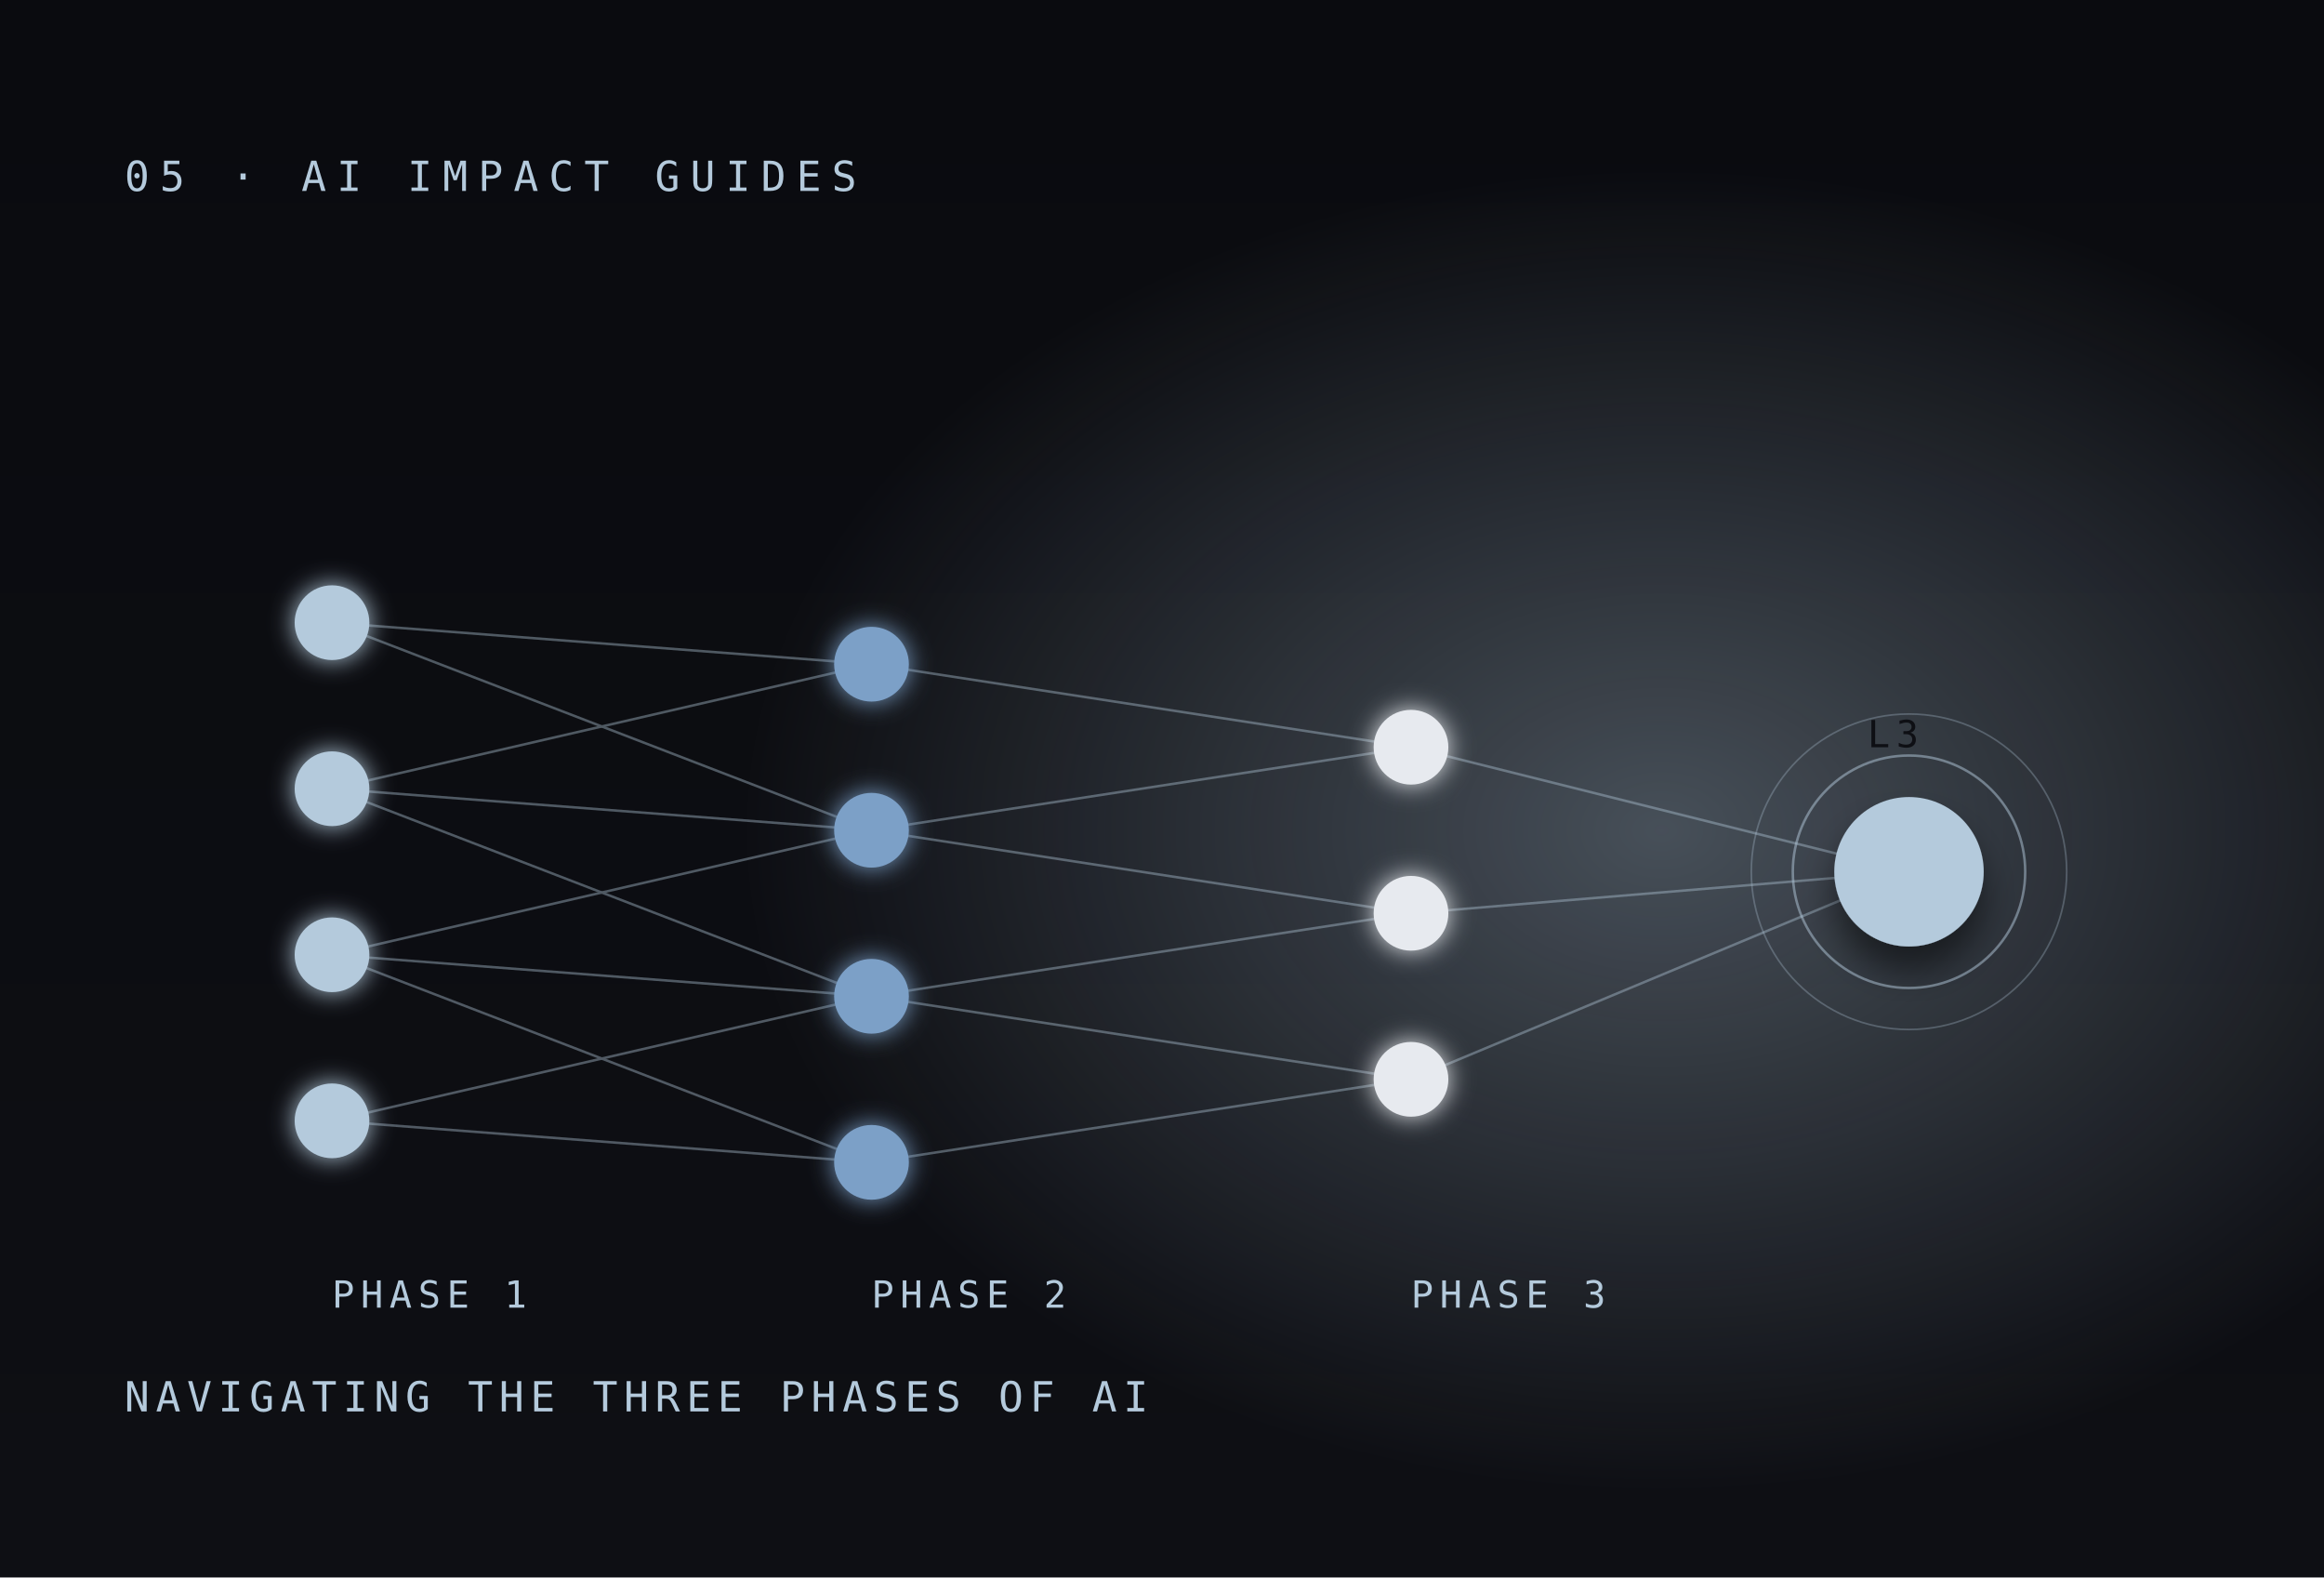
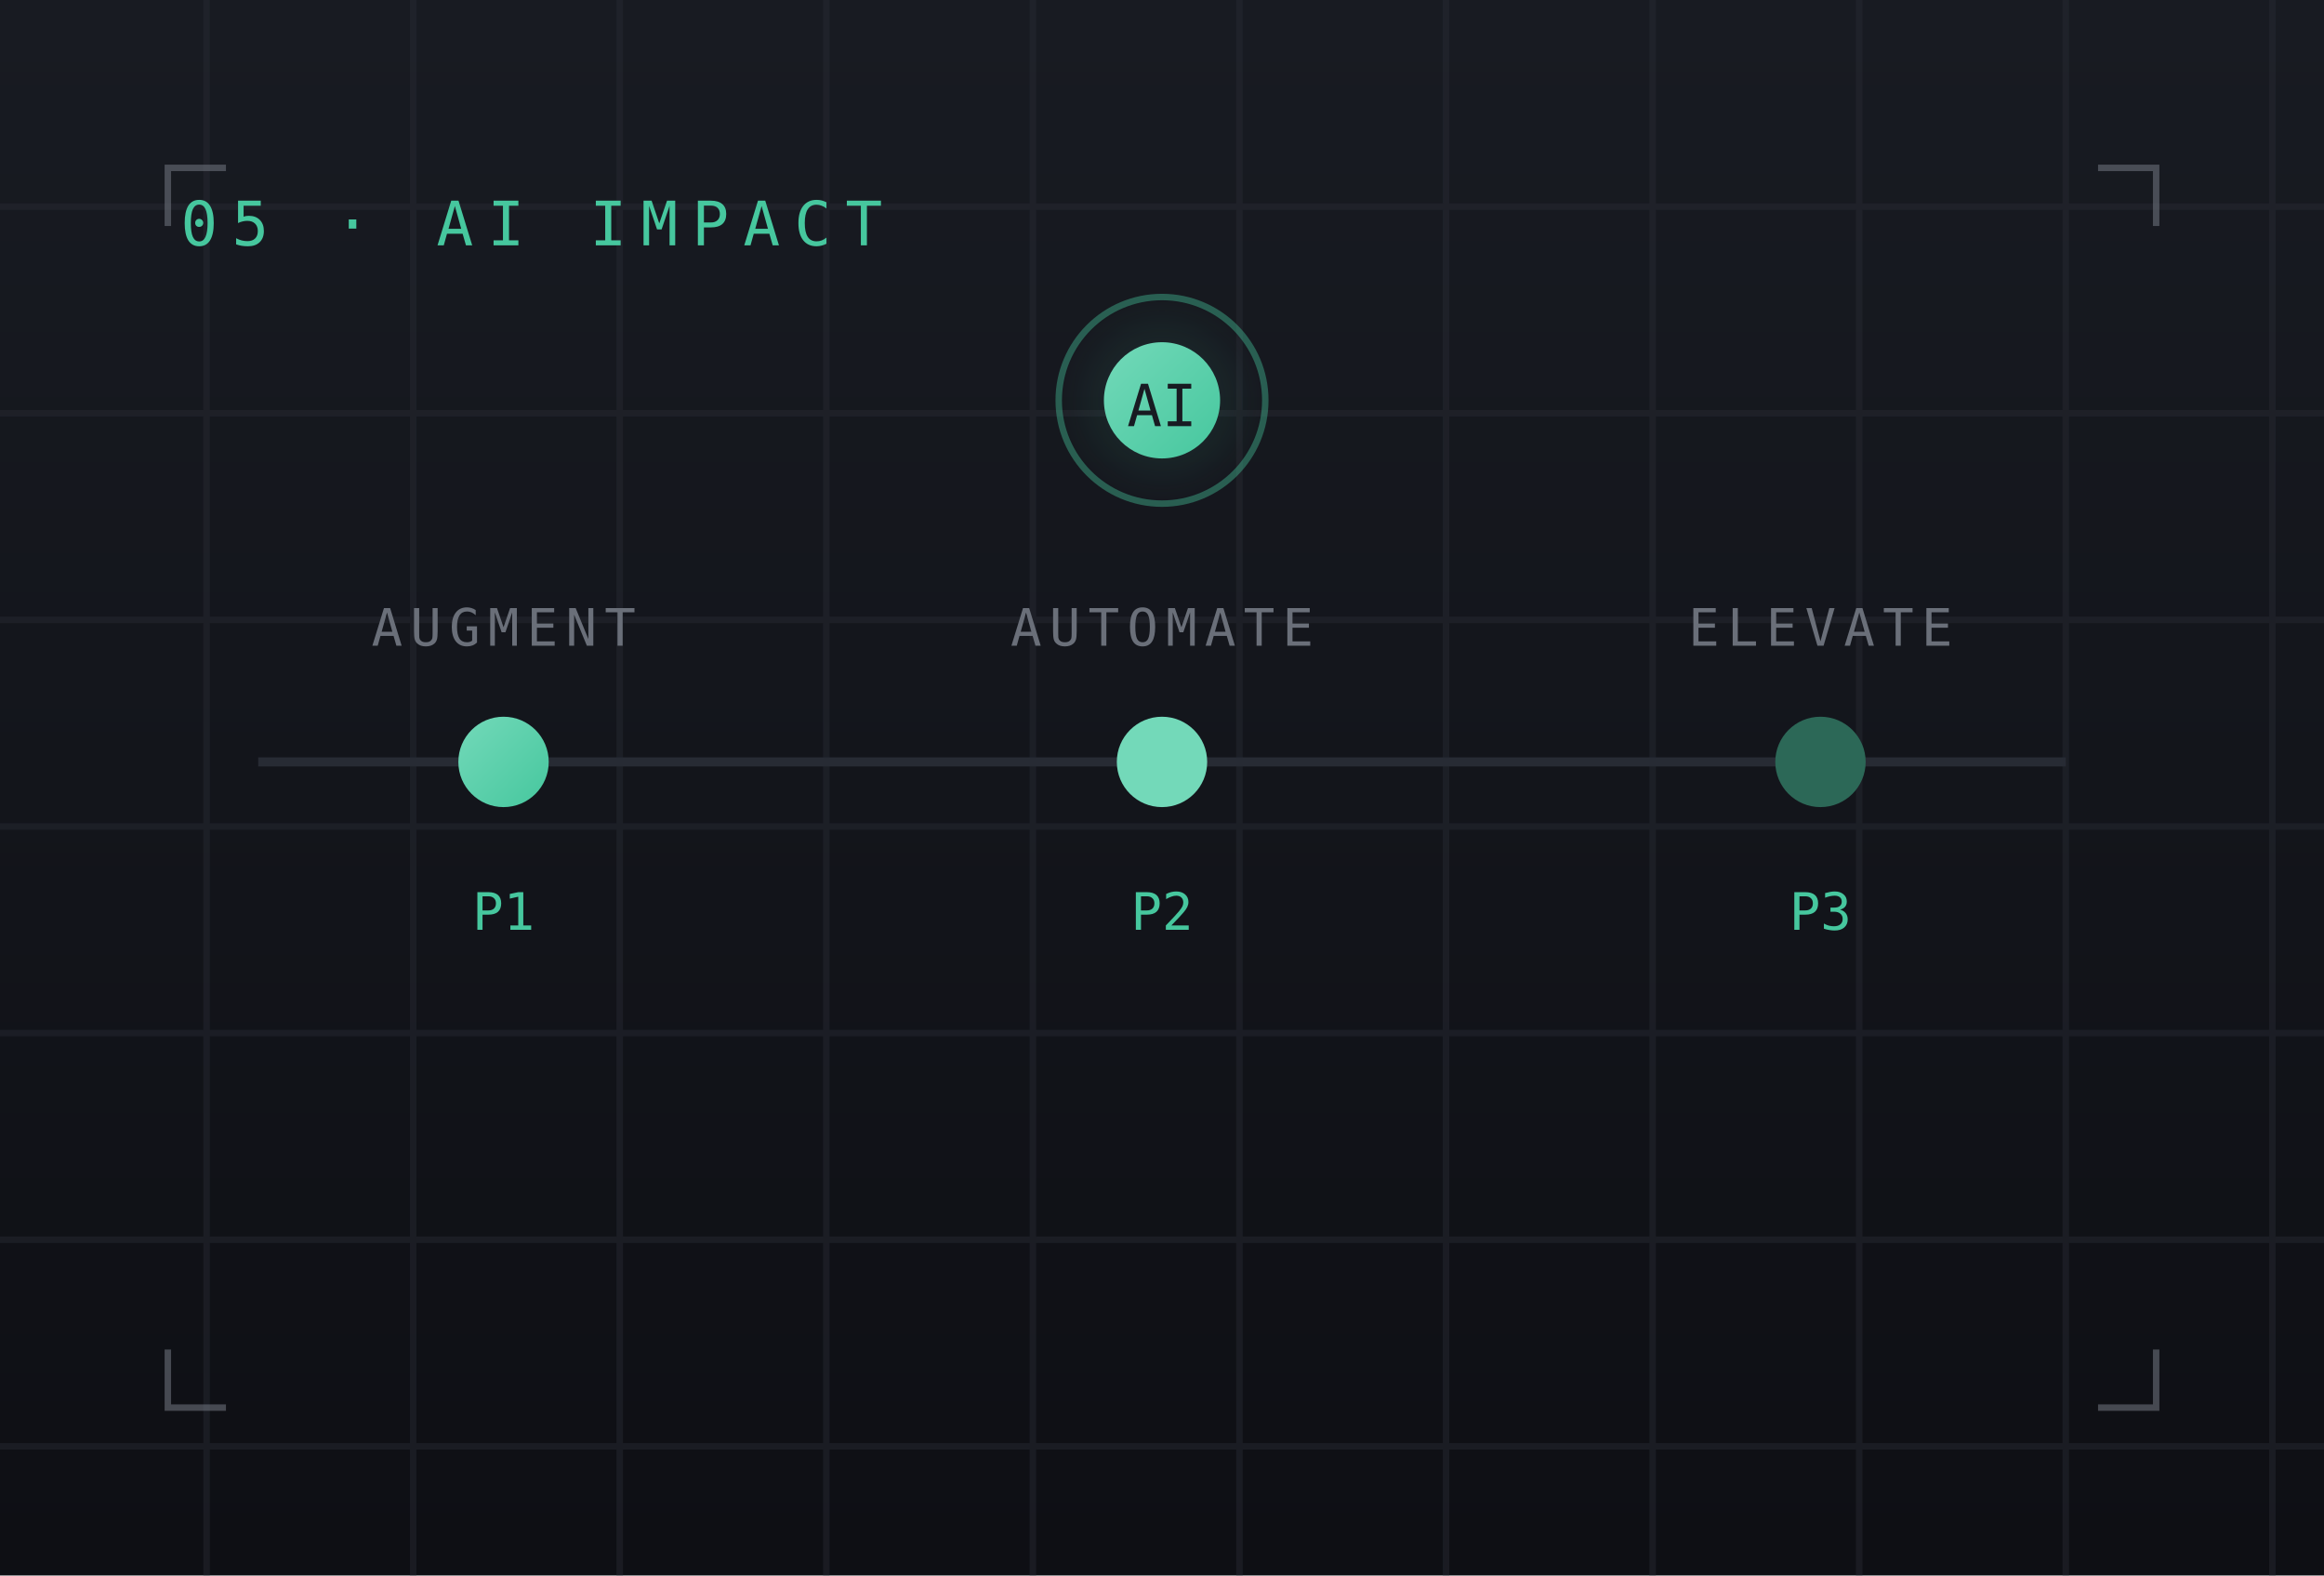
- <svg xmlns="http://www.w3.org/2000/svg" viewBox="0 0 560 380" font-family="Manrope,sans-serif">
+ <svg xmlns="http://www.w3.org/2000/svg" viewBox="0 0 360 244" font-family="'Manrope','Segoe UI',system-ui,sans-serif">
  <defs>
-     <linearGradient id="bg" x1="0%" y1="0%" x2="0%" y2="100%">
-       <stop offset="0%" stop-color="#161921" />
-       <stop offset="100%" stop-color="#0E0F14" />
+     <linearGradient id="pg" x1="0" y1="0" x2="0" y2="1">
+       <stop offset="0" stop-color="#181B22" />
+       <stop offset="1" stop-color="#0E0F14" />
    </linearGradient>
-     <linearGradient id="bgDark" x1="0%" y1="0%" x2="0%" y2="100%">
-       <stop offset="0%" stop-color="#0a0b0f" />
-       <stop offset="100%" stop-color="#0E0F14" />
+     <linearGradient id="acc" x1="0" y1="0" x2="1" y2="1">
+       <stop offset="0" stop-color="#73D9B9" />
+       <stop offset="1" stop-color="#46C79E" />
    </linearGradient>
-     <linearGradient id="node" x1="0%" y1="0%" x2="100%" y2="100%">
-       <stop offset="0%" stop-color="#B4CADC" />
-       <stop offset="100%" stop-color="#7CA0C7" />
-     </linearGradient>
-     <linearGradient id="nodeDark" x1="0%" y1="0%" x2="100%" y2="100%">
-       <stop offset="0%" stop-color="#7CA0C7" />
-       <stop offset="100%" stop-color="#3a546e" />
-     </linearGradient>
-     <linearGradient id="accentGrad" x1="0%" y1="0%" x2="100%" y2="0%">
-       <stop offset="0%" stop-color="#7CA0C7" />
-       <stop offset="100%" stop-color="#B4CADC" />
-     </linearGradient>
-     <linearGradient id="step1" x1="0%" y1="0%" x2="0%" y2="100%">
-       <stop offset="0%" stop-color="#1c2029" />
-       <stop offset="100%" stop-color="#171a22" />
-     </linearGradient>
-     <linearGradient id="step2" x1="0%" y1="0%" x2="0%" y2="100%">
-       <stop offset="0%" stop-color="#222632" />
-       <stop offset="100%" stop-color="#1c2029" />
-     </linearGradient>
-     <linearGradient id="step3" x1="0%" y1="0%" x2="0%" y2="100%">
-       <stop offset="0%" stop-color="#B4CADC" />
-       <stop offset="100%" stop-color="#7CA0C7" />
-     </linearGradient>
-     <radialGradient id="centerGlow" cx="50%" cy="50%" r="50%">
-       <stop offset="0%" stop-color="#7CA0C7" stop-opacity="0.4" />
-       <stop offset="100%" stop-color="#7CA0C7" stop-opacity="0" />
+     <radialGradient id="halo" cx="0.5" cy="0.5" r="0.5">
+       <stop offset="0" stop-color="#46C79E" stop-opacity="0.16" />
+       <stop offset="1" stop-color="#46C79E" stop-opacity="0" />
    </radialGradient>
-     <radialGradient id="softGlow" cx="50%" cy="50%" r="50%">
-       <stop offset="0%" stop-color="#B4CADC" stop-opacity="0.35" />
-       <stop offset="100%" stop-color="#B4CADC" stop-opacity="0" />
-     </radialGradient>
-     <filter id="dropShadow" x="-50%" y="-50%" width="200%" height="200%">
-       <feGaussianBlur in="SourceAlpha" stdDeviation="4" />
-       <feOffset dx="0" dy="6" />
+     <filter id="sh" x="-30%" y="-30%" width="160%" height="160%">
+       <feGaussianBlur in="SourceAlpha" stdDeviation="5" />
+       <feOffset dy="7" />
      <feComponentTransfer>
-         <feFuncA type="linear" slope="0.5" />
+         <feFuncA type="linear" slope="0.10" />
      </feComponentTransfer>
      <feMerge>
        <feMergeNode />
        <feMergeNode in="SourceGraphic" />
      </feMerge>
    </filter>
-     <filter id="softShadow" x="-50%" y="-50%" width="200%" height="200%">
-       <feGaussianBlur in="SourceAlpha" stdDeviation="2" />
-       <feOffset dx="0" dy="3" />
-       <feComponentTransfer>
-         <feFuncA type="linear" slope="0.4" />
-       </feComponentTransfer>
-       <feMerge>
-         <feMergeNode />
-         <feMergeNode in="SourceGraphic" />
-       </feMerge>
-     </filter>
-     <filter id="glow" x="-100%" y="-100%" width="300%" height="300%">
-       <feGaussianBlur stdDeviation="3" />
-       <feMerge>
-         <feMergeNode />
-         <feMergeNode in="SourceGraphic" />
-       </feMerge>
-     </filter>
-     <pattern id="dotgrid" x="0" y="0" width="20" height="20" patternUnits="userSpaceOnUse">
-       <circle cx="2" cy="2" r="0.8" fill="#E7EAEF" opacity="0.06" />
-     </pattern>
  </defs>
-   <rect width="560" height="380" fill="url(#bgDark)" />
-   <ellipse cx="400" cy="200" rx="220" ry="160" fill="url(#softGlow)" />
-   <text x="30" y="46" font-size="10" letter-spacing="2.5" fill="#B4CADC" font-family="JetBrains Mono,monospace">05 · AI IMPACT GUIDES</text>
-   <g transform="translate(80,210)">
-     <g stroke="#B4CADC" stroke-width="0.6" opacity="0.4">
-       <line x1="0" y1="-60" x2="130" y2="-50" />
-       <line x1="0" y1="-60" x2="130" y2="-10" />
-       <line x1="0" y1="-20" x2="130" y2="-50" />
-       <line x1="0" y1="-20" x2="130" y2="-10" />
-       <line x1="0" y1="-20" x2="130" y2="30" />
-       <line x1="0" y1="20" x2="130" y2="-10" />
-       <line x1="0" y1="20" x2="130" y2="30" />
-       <line x1="0" y1="20" x2="130" y2="70" />
-       <line x1="0" y1="60" x2="130" y2="30" />
-       <line x1="0" y1="60" x2="130" y2="70" />
-       <line x1="130" y1="-50" x2="260" y2="-30" />
-       <line x1="130" y1="-10" x2="260" y2="-30" />
-       <line x1="130" y1="-10" x2="260" y2="10" />
-       <line x1="130" y1="30" x2="260" y2="10" />
-       <line x1="130" y1="30" x2="260" y2="50" />
-       <line x1="130" y1="70" x2="260" y2="50" />
-       <line x1="260" y1="-30" x2="380" y2="0" />
-       <line x1="260" y1="10" x2="380" y2="0" />
-       <line x1="260" y1="50" x2="380" y2="0" />
-     </g>
-     <g fill="#B4CADC" filter="url(#glow)">
-       <circle cx="0" cy="-60" r="9" />
-       <circle cx="0" cy="-20" r="9" />
-       <circle cx="0" cy="20" r="9" />
-       <circle cx="0" cy="60" r="9" />
-     </g>
-     <g fill="#7CA0C7" filter="url(#glow)">
-       <circle cx="130" cy="-50" r="9" />
-       <circle cx="130" cy="-10" r="9" />
-       <circle cx="130" cy="30" r="9" />
-       <circle cx="130" cy="70" r="9" />
-     </g>
-     <g fill="#E7EAEF" filter="url(#glow)">
-       <circle cx="260" cy="-30" r="9" />
-       <circle cx="260" cy="10" r="9" />
-       <circle cx="260" cy="50" r="9" />
-     </g>
-     <g filter="url(#dropShadow)">
-       <circle cx="380" cy="0" r="18" fill="#B4CADC" />
-     </g>
-     <circle cx="380" cy="0" r="28" fill="none" stroke="#B4CADC" stroke-width="0.6" opacity="0.5" />
-     <circle cx="380" cy="0" r="38" fill="none" stroke="#B4CADC" stroke-width="0.4" opacity="0.3" />
-     <g font-size="9" letter-spacing="1.5" font-family="JetBrains Mono,monospace" fill="#B4CADC">
-       <text x="0" y="105">PHASE 1</text>
-       <text x="130" y="105">PHASE 2</text>
-       <text x="260" y="105">PHASE 3</text>
-       <text x="370" y="-30" fill="#0E0F14">L3</text>
-     </g>
+   <rect width="360" height="244" fill="url(#pg)" />
+   <g stroke="#272B34" stroke-width="1" opacity="0.45">
+     <line x1="32" y1="0" x2="32" y2="244" />
+     <line x1="64" y1="0" x2="64" y2="244" />
+     <line x1="96" y1="0" x2="96" y2="244" />
+     <line x1="128" y1="0" x2="128" y2="244" />
+     <line x1="160" y1="0" x2="160" y2="244" />
+     <line x1="192" y1="0" x2="192" y2="244" />
+     <line x1="224" y1="0" x2="224" y2="244" />
+     <line x1="256" y1="0" x2="256" y2="244" />
+     <line x1="288" y1="0" x2="288" y2="244" />
+     <line x1="320" y1="0" x2="320" y2="244" />
+     <line x1="352" y1="0" x2="352" y2="244" />
+     <line x1="0" y1="32" x2="360" y2="32" />
+     <line x1="0" y1="64" x2="360" y2="64" />
+     <line x1="0" y1="96" x2="360" y2="96" />
+     <line x1="0" y1="128" x2="360" y2="128" />
+     <line x1="0" y1="160" x2="360" y2="160" />
+     <line x1="0" y1="192" x2="360" y2="192" />
+     <line x1="0" y1="224" x2="360" y2="224" />
  </g>
-   <text x="30" y="340" font-size="10" letter-spacing="1.5" fill="#B4CADC" font-family="JetBrains Mono,monospace">NAVIGATING THE THREE PHASES OF AI</text>
+   <g stroke="#6A6F79" stroke-width="1" opacity="0.6" fill="none">
+     <path d="M26 35 V26 H35" />
+     <path d="M325 26 H334 V35" />
+     <path d="M26 209 V218 H35" />
+     <path d="M334 209 V218 H325" />
+   </g>
+   <text x="28" y="38" font-family="'JetBrains Mono','SFMono-Regular',ui-monospace,monospace" font-size="9.5" letter-spacing="2.2" fill="#46C79E">05 · AI IMPACT</text>
+   <line x1="40" y1="118" x2="320" y2="118" stroke="#272B34" stroke-width="1.4" />
+   <circle cx="78" cy="118" r="7" fill="url(#acc)" />
+   <text x="78" y="100" text-anchor="middle" font-family="'JetBrains Mono','SFMono-Regular',ui-monospace,monospace" font-size="8" letter-spacing="1.2" fill="#6A6F79">AUGMENT</text>
+   <text x="78" y="144" text-anchor="middle" font-family="'JetBrains Mono','SFMono-Regular',ui-monospace,monospace" font-size="8" fill="#46C79E">P1</text>
+   <circle cx="180" cy="118" r="7" fill="#73D9B9" />
+   <text x="180" y="100" text-anchor="middle" font-family="'JetBrains Mono','SFMono-Regular',ui-monospace,monospace" font-size="8" letter-spacing="1.2" fill="#6A6F79">AUTOMATE</text>
+   <text x="180" y="144" text-anchor="middle" font-family="'JetBrains Mono','SFMono-Regular',ui-monospace,monospace" font-size="8" fill="#46C79E">P2</text>
+   <circle cx="282" cy="118" r="7" fill="#2C6857" />
+   <text x="282" y="100" text-anchor="middle" font-family="'JetBrains Mono','SFMono-Regular',ui-monospace,monospace" font-size="8" letter-spacing="1.2" fill="#6A6F79">ELEVATE</text>
+   <text x="282" y="144" text-anchor="middle" font-family="'JetBrains Mono','SFMono-Regular',ui-monospace,monospace" font-size="8" fill="#46C79E">P3</text>
+   <circle cx="180" cy="62" r="16" fill="url(#halo)" />
+   <circle cx="180" cy="62" r="16" fill="none" stroke="#46C79E" stroke-width="1" opacity="0.4" />
+   <circle cx="180" cy="62" r="9" fill="url(#acc)" />
+   <text x="180" y="66" text-anchor="middle" font-family="'JetBrains Mono','SFMono-Regular',ui-monospace,monospace" font-size="9" fill="#181B22">AI</text>
</svg>
